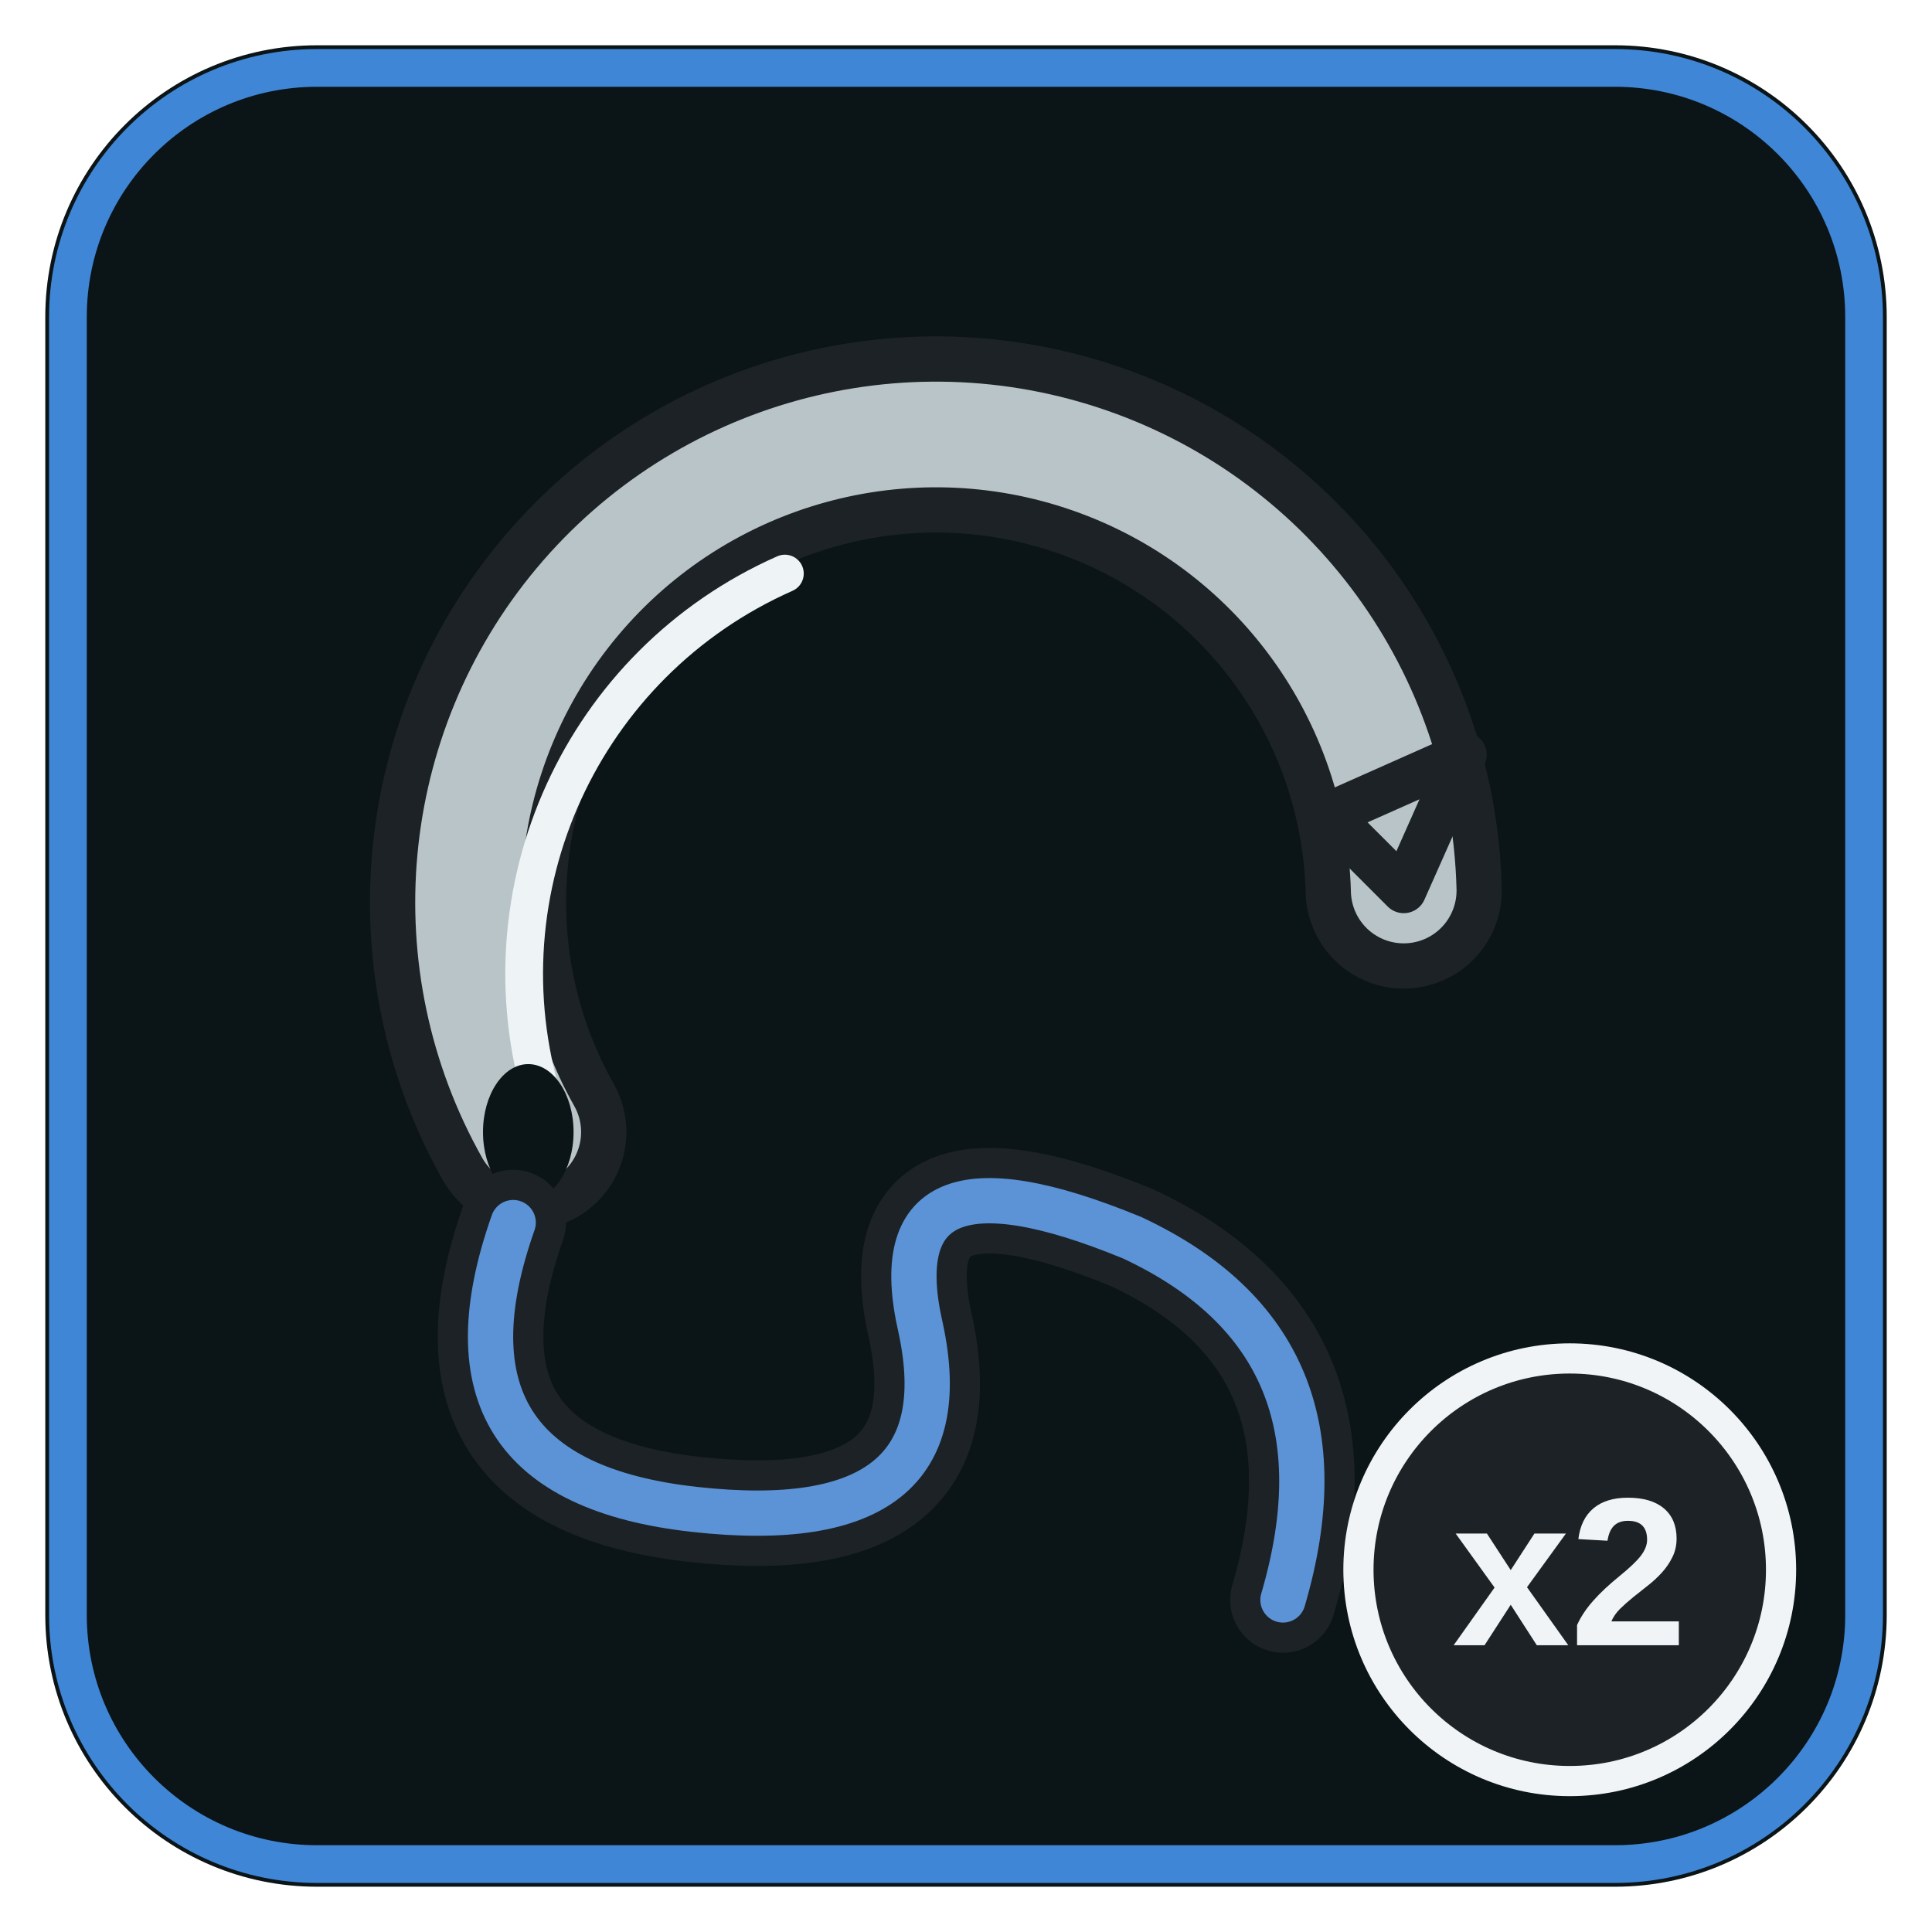
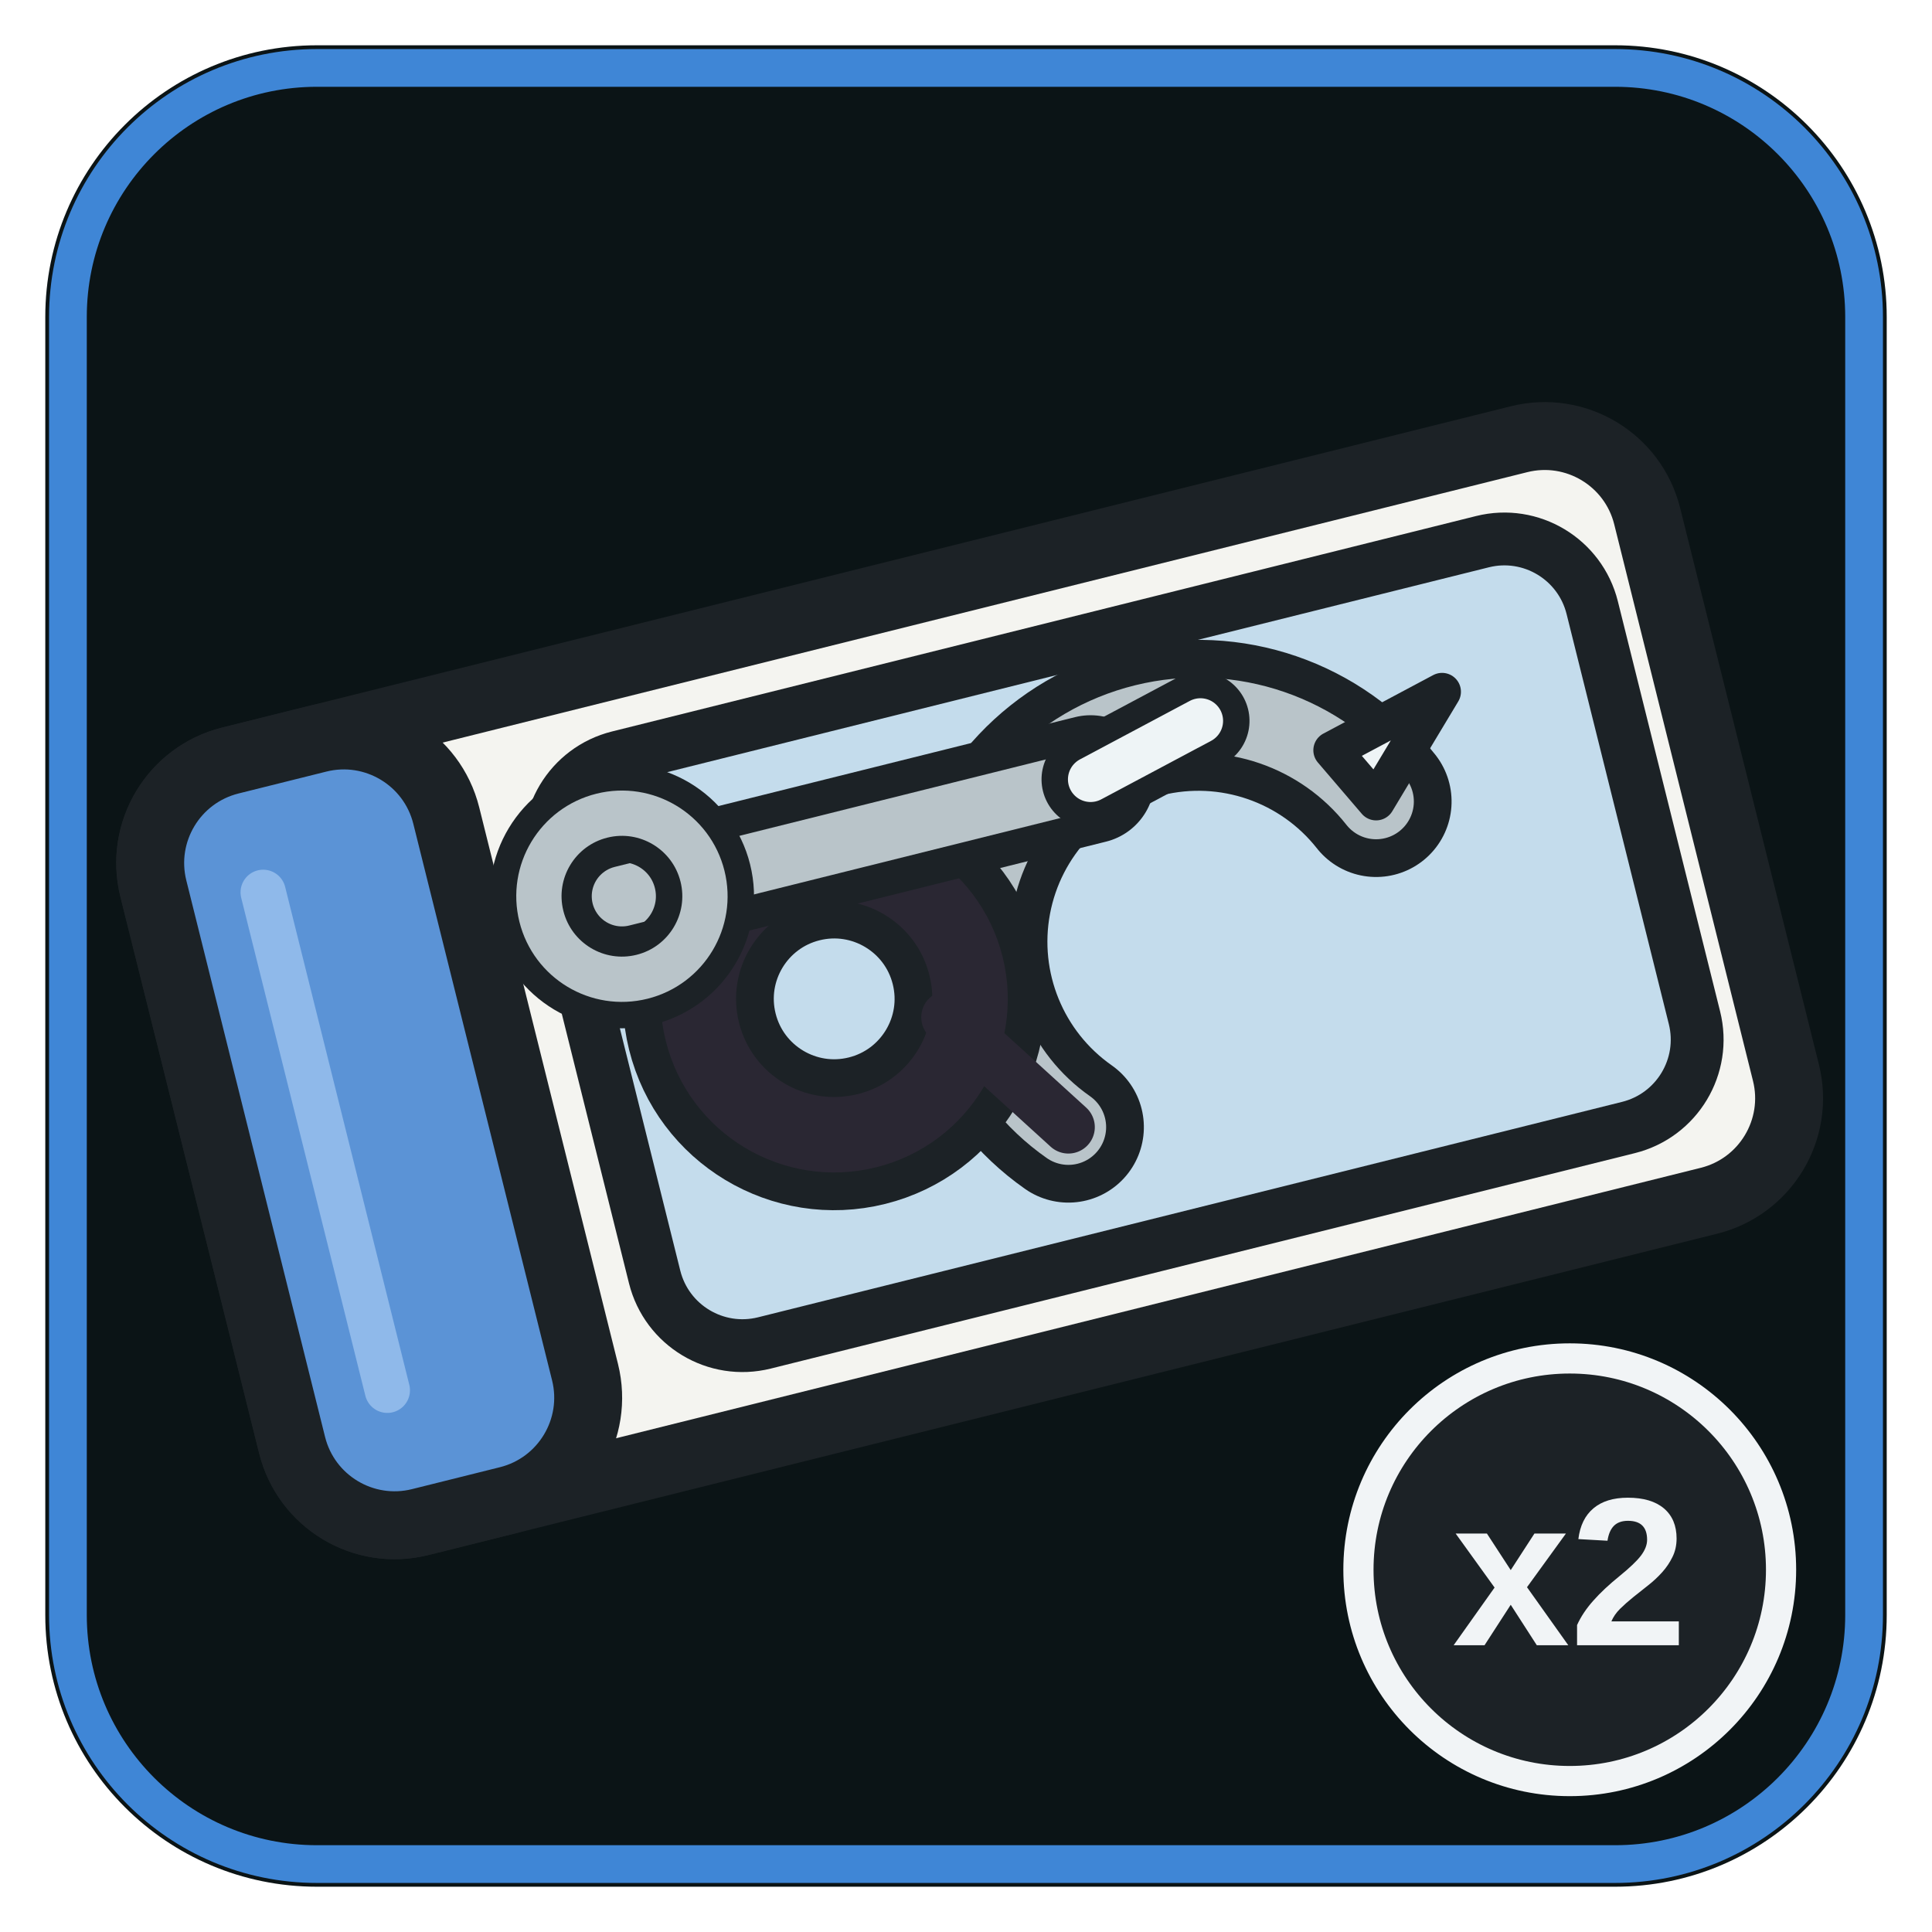
<svg xmlns="http://www.w3.org/2000/svg" viewBox="0 0 256 256" width="256" height="256">
  <defs />
  <rect x="6" y="6" width="244" height="244" rx="36" fill="#0b1416" />
  <rect x="9" y="9" width="238" height="238" rx="33" fill="none" stroke="#3f86d6" stroke-width="5" />
  <g stroke-linejoin="round" stroke-linecap="round">
-     <path d="M70 150 A62 62 0 1 1 186 118" fill="none" stroke="#1c2226" stroke-width="26" />
-     <path d="M70 150 A62 62 0 1 1 186 118" fill="none" stroke="#b9c4c9" stroke-width="14" />
-     <path d="M72 146 A58 58 0 0 1 104 76" fill="none" stroke="#eef4f6" stroke-width="5" />
-     <path d="M186 118 L194 100 L176 108 Z" fill="#b9c4c9" stroke="#1c2226" stroke-width="6" />
-     <ellipse cx="70" cy="150" rx="6" ry="9" fill="#0b1416" />
-     <path d="M68 162 Q56 196 92 200 Q128 204 122 176 Q116 150 150 164 Q180 178 170 212" fill="none" stroke="#1c2226" stroke-width="14" />
-     <path d="M68 162 Q56 196 92 200 Q128 204 122 176 Q116 150 150 164 Q180 178 170 212" fill="none" stroke="#5b93d6" stroke-width="6" />
+     <g transform="rotate(-14 128 128)">
+       <rect x="26" y="78" width="204" height="104" rx="14" fill="#f4f4f0" stroke="#1c2226" stroke-width="9" />
+       <path d="M30 82 L30 178" stroke="#1c2226" stroke-width="0" />
+       <rect x="26" y="78" width="40" height="104" rx="14" fill="#5b93d6" stroke="#1c2226" stroke-width="9" />
+       <rect x="78" y="90" width="142" height="80" rx="12" fill="#9cc8e8" fill-opacity="0.55" stroke="#1c2226" stroke-width="7" />
+       <path d="M136 152 A30 30 0 1 1 186 120" fill="none" stroke="#1c2226" stroke-width="20" />
+       <path d="M136 152 A30 30 0 1 1 186 120" fill="none" stroke="#b9c4c9" stroke-width="10" />
+       <path d="M186 120 L198 108 L182 112 Z" fill="#eef4f6" stroke="#1c2226" stroke-width="5" />
+       <circle cx="110" cy="128" r="18" fill="none" stroke="#1c2226" stroke-width="20" />
+       <circle cx="110" cy="128" r="18" fill="none" stroke="#2a2733" stroke-width="10" />
+       <path d="M124 134 Q132 146 136 152" fill="none" stroke="#2a2733" stroke-width="7" />
+       <path d="M86 108 L150 108" stroke="#1c2226" stroke-width="17" />
+       <path d="M86 108 L150 108" stroke="#b9c4c9" stroke-width="8" />
+       <circle cx="86" cy="108" r="11" fill="none" stroke="#1c2226" stroke-width="13" />
+       <circle cx="86" cy="108" r="11" fill="none" stroke="#b9c4c9" stroke-width="6" />
+       <path d="M150 108 L166 104" stroke="#1c2226" stroke-width="13" />
+       <path d="M150 108 L166 104" stroke="#eef4f6" stroke-width="6" />
+       <path d="M40 96 L40 164" stroke="#8fb9ea" stroke-width="6" />
+     </g>
  </g>
  <circle cx="208" cy="208" r="28" fill="#1c2226" stroke="#f1f4f6" stroke-width="4" />
  <text x="208" y="218" text-anchor="middle" font-family="Arial Black, Arial, sans-serif" font-weight="900" font-size="28" fill="#f1f4f6">x2</text>
</svg>
